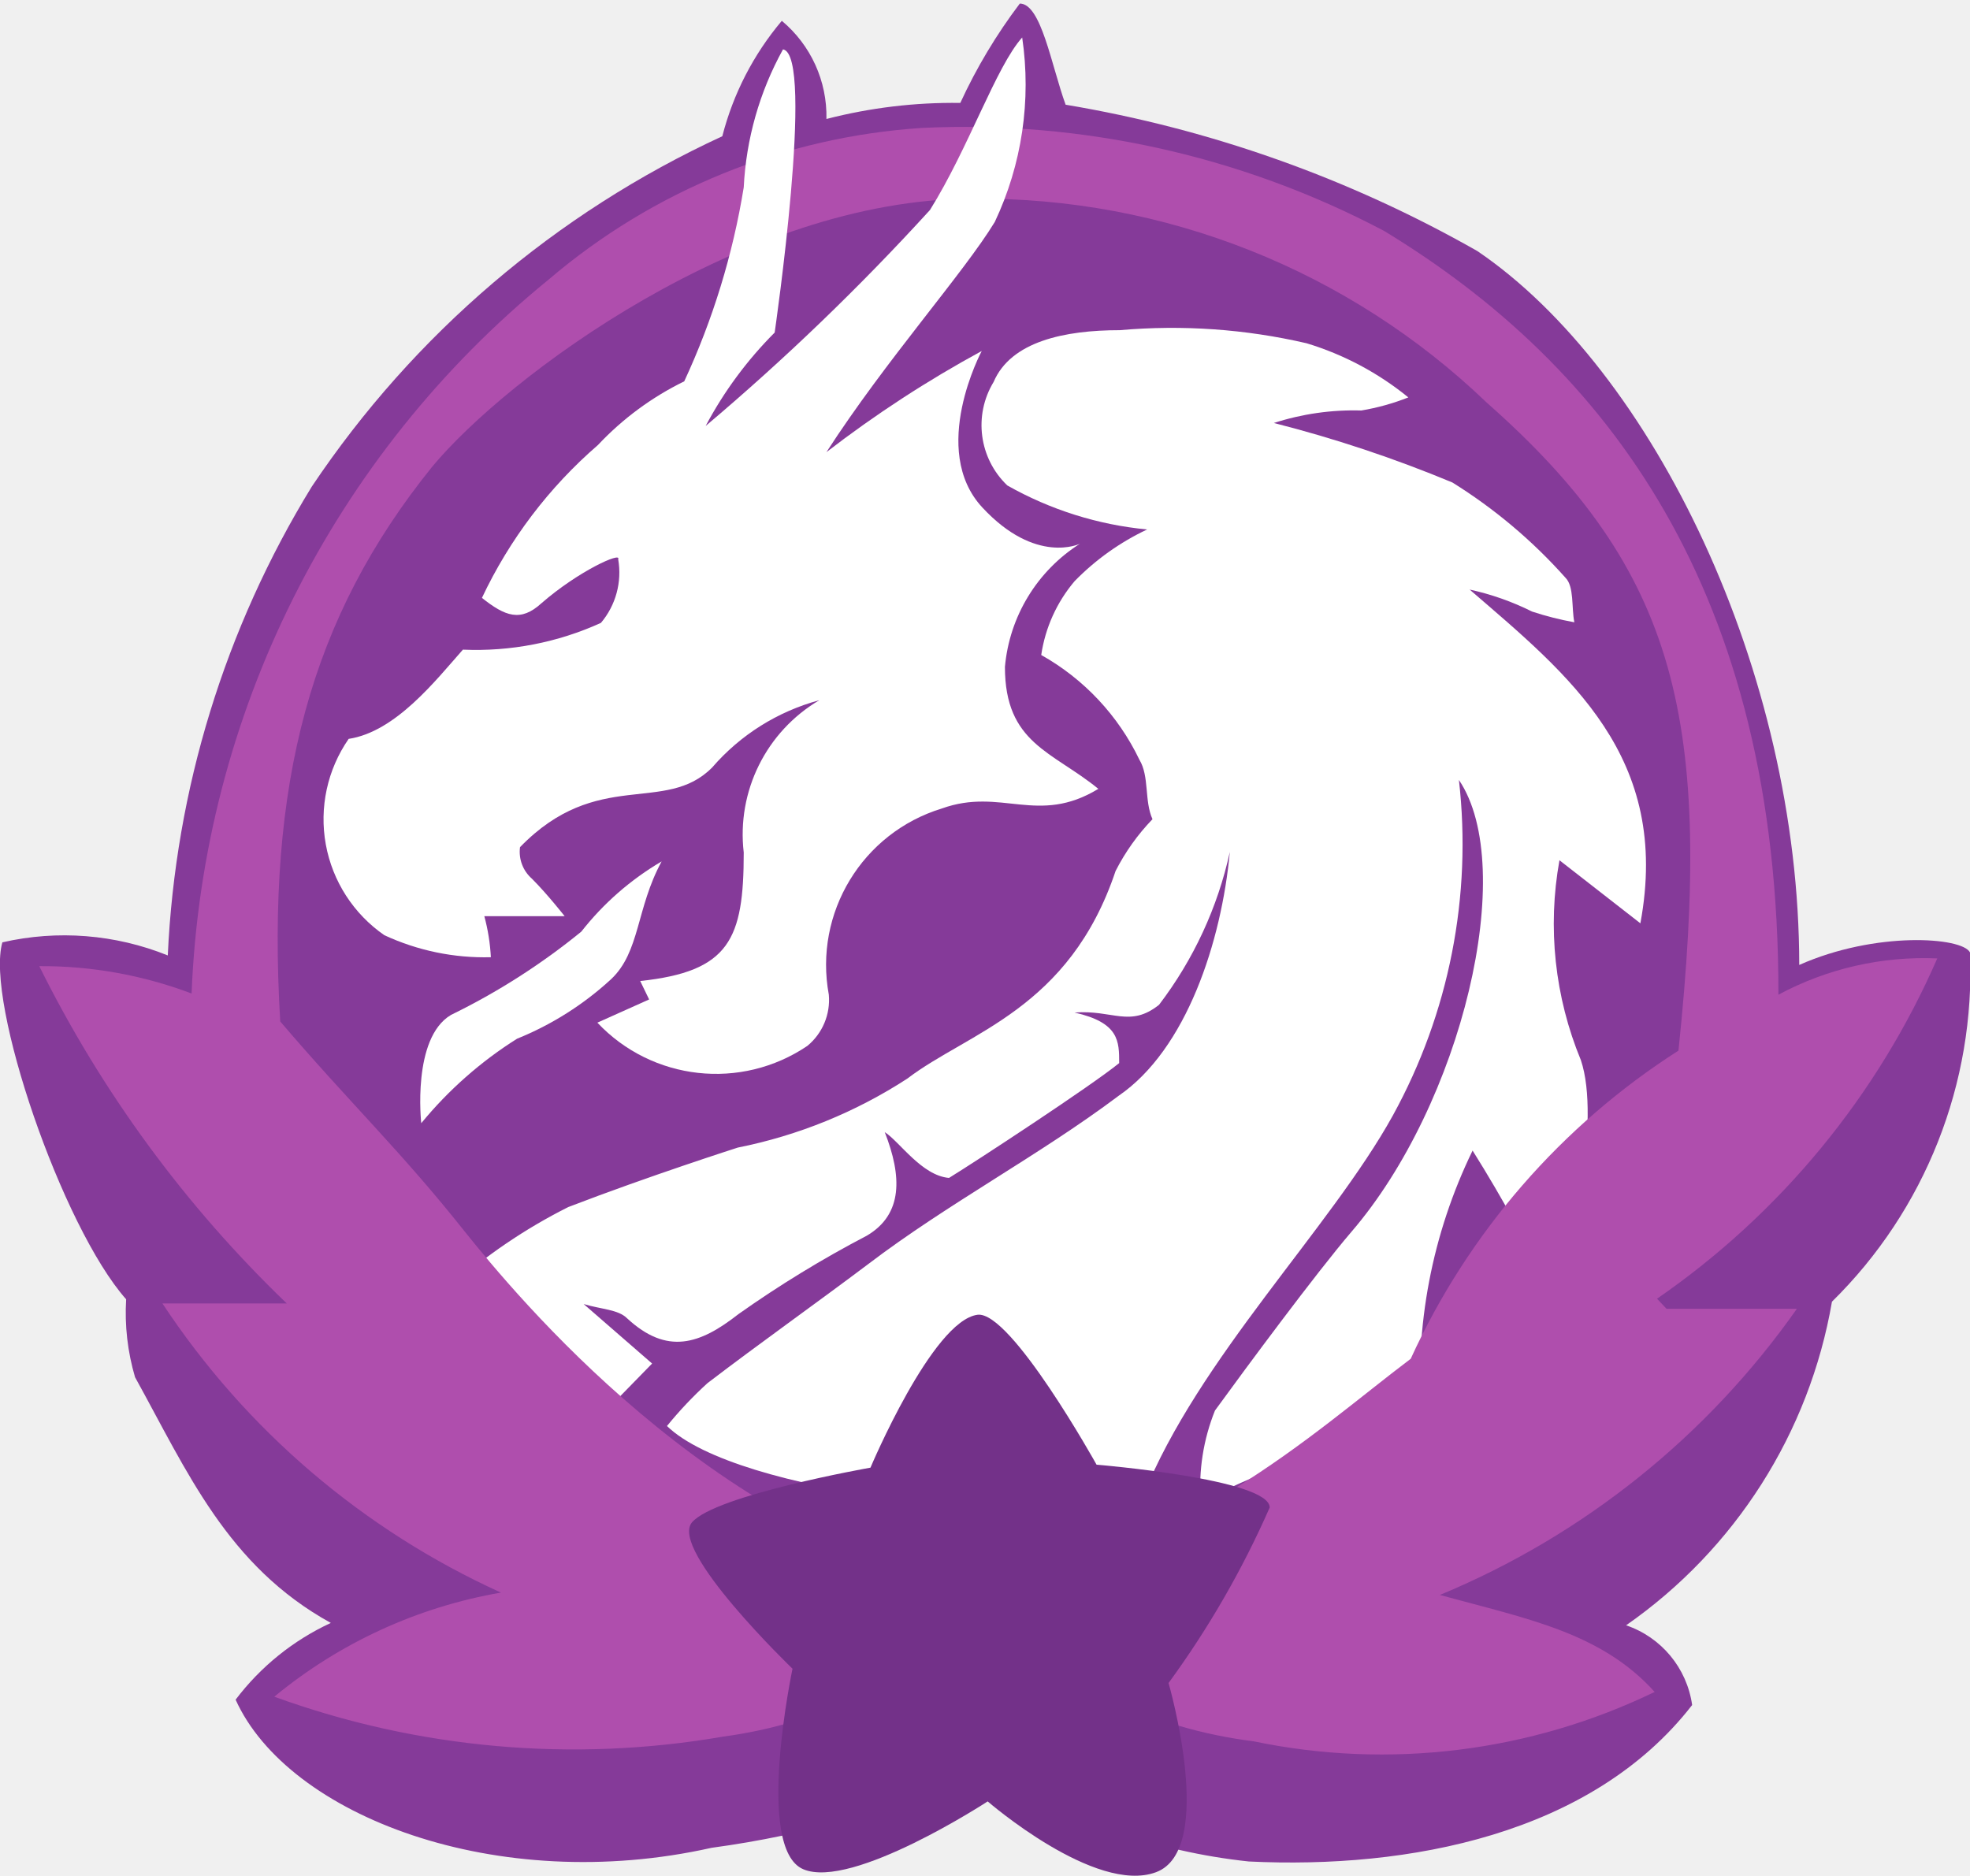
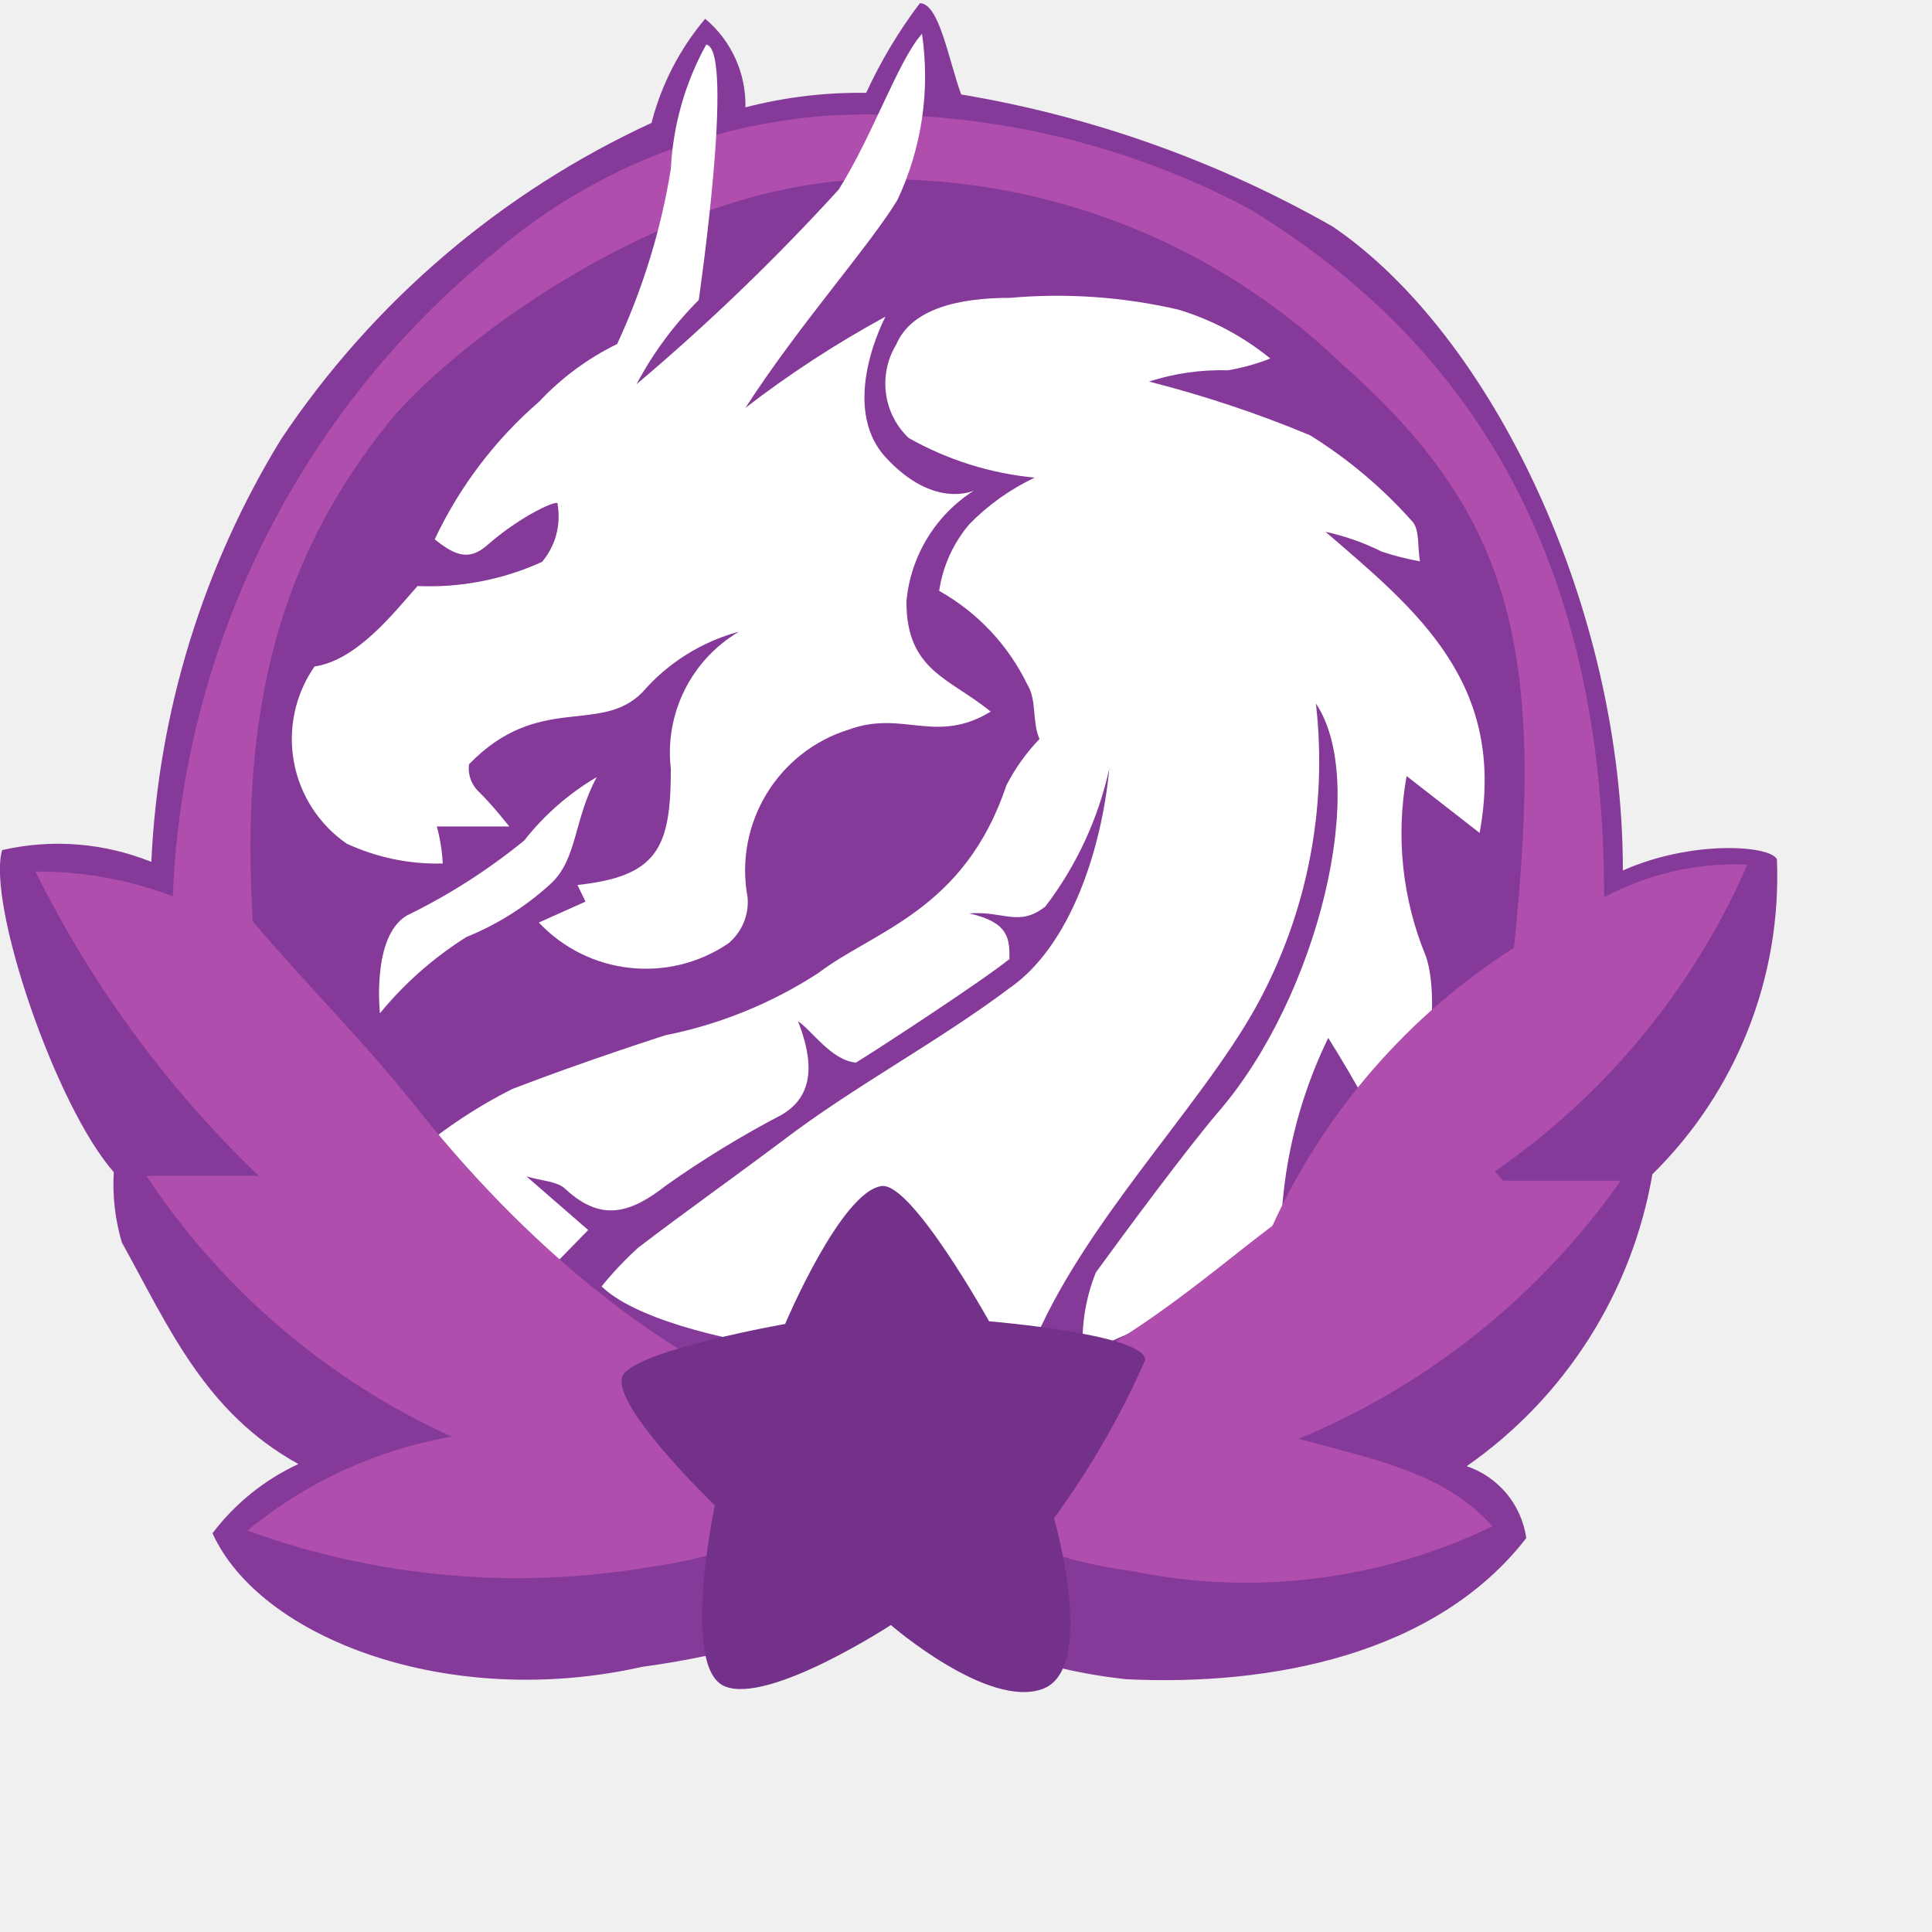
- <svg xmlns="http://www.w3.org/2000/svg" id="Emblem-Purple" viewBox="0 0 33.11 31.53">
+ <svg xmlns="http://www.w3.org/2000/svg" id="Emblem-Purple" viewBox="0 0 36 36">
  <defs>
    <style>
      #outer-frame { fill: #853a99; }
      #inner-frame { fill: #af4ead; }
      #star { fill: #733189; }
      .dragon { fill: #fff; }
    </style>
  </defs>
  <path id="outer-frame" d="M6.74,10.41a16.51,16.51,0,0,0-2.42,7.88,4.65,4.65,0,0,0-2.78-.22c-.29,1,1,4.78,2.08,6a3.83,3.83,0,0,0,.15,1.31c.88,1.59,1.55,3.17,3.29,4.13a4.24,4.24,0,0,0-1.6,1.29c.88,1.95,4.39,3.3,8,2.49a16.8,16.8,0,0,0,4.65-1.33,9.91,9.91,0,0,0,4.38,1.56c2.68.13,5.76-.45,7.45-2.63a1.66,1.66,0,0,0-1.11-1.34,8.36,8.36,0,0,0,3.46-5.44,7.78,7.78,0,0,0,2.32-5.87c-.13-.26-1.59-.36-2.87.21,0-4.93-2.46-10-5.41-12a21,21,0,0,0-6.92-2.46c-.24-.66-.41-1.7-.77-1.7a9,9,0,0,0-1,1.67,8.52,8.52,0,0,0-2.25.27,2.09,2.09,0,0,0-.75-1.65,4.89,4.89,0,0,0-1,1.94A16.74,16.74,0,0,0,6.74,10.41Z" transform="translate(-1.5 -2.23)" />
  <path id="dragon-body" class="dragon" d="M20.65,15c.17.28.08.69.22,1a3.62,3.62,0,0,0-.62.87c-.78,2.33-2.48,2.71-3.5,3.49a8.16,8.16,0,0,1-2.85,1.16s-1.5.48-2.85,1a9.2,9.2,0,0,0-2,1.36L11.63,26l.83-.85-1.15-1c.3.09.58.09.73.24.67.62,1.22.44,1.87-.07A18.8,18.8,0,0,1,16.07,23c.61-.36.59-1,.3-1.74.25.16.62.73,1.08.77.44-.27,2.38-1.54,2.86-1.93,0-.37,0-.68-.75-.85.64-.05.93.26,1.42-.13a6.55,6.55,0,0,0,1.19-2.57c-.14,1.51-.73,3.32-1.87,4.1-1.33,1-2.87,1.81-4.21,2.83-.89.67-1.81,1.32-2.7,2a6.64,6.64,0,0,0-.68.72c1.17,1.14,6.17,1.69,8,1.18.93-2.32,3.15-4.5,4.2-6.4a9.47,9.47,0,0,0,1.11-5.64c1,1.48.05,5.44-1.81,7.6-.59.69-1.76,2.27-2.29,3a3.45,3.45,0,0,0-.24,1.53,20.83,20.83,0,0,1,3.71-1.39,8.78,8.78,0,0,1,.86-4.51,23.62,23.62,0,0,1,1.39,2.55c.27-.87.77-3.06.43-4.07a6,6,0,0,1-.36-3.36l1.36,1.06c.52-2.8-1.2-4.17-2.87-5.61a4.47,4.47,0,0,1,1.05.37,5.27,5.27,0,0,0,.71.18c-.05-.25,0-.6-.15-.75a8.69,8.69,0,0,0-1.9-1.6,21.74,21.74,0,0,0-3-1,4.36,4.36,0,0,1,1.47-.21,3.89,3.89,0,0,0,.79-.22A5,5,0,0,0,23.46,8a10,10,0,0,0-3.14-.22c-.93,0-1.83.19-2.12.87a1.4,1.4,0,0,0,.23,1.74,5.91,5.91,0,0,0,2.35.74,4.22,4.22,0,0,0-1.22.87A2.48,2.48,0,0,0,19,13.24,4,4,0,0,1,20.65,15Z" transform="translate(-1.5 -2.23)" />
  <path id="inner-frame" d="M24.76,6.11A15.11,15.11,0,0,0,17,4.38a10.74,10.74,0,0,0-6.28,2.55,16.31,16.31,0,0,0-6,12,7.12,7.12,0,0,0-2.56-.46,20.48,20.48,0,0,0,4.16,5.67H4.23A13.5,13.5,0,0,0,9.92,29a8.17,8.17,0,0,0-3.81,1.75,14.73,14.73,0,0,0,7.55.67A7.68,7.68,0,0,0,18,29.31a8,8,0,0,0,4.57,2.19,10.54,10.54,0,0,0,6.74-.83c-.9-1-2.15-1.23-3.61-1.63a13.79,13.79,0,0,0,6-4.81H29.51l-.16-.17a13.5,13.5,0,0,0,4.71-5.72,5.17,5.17,0,0,0-2.67.61C31.4,12.15,28.5,8.38,24.76,6.11Zm-6.91-.54A12.3,12.3,0,0,1,26.49,9c3.22,2.84,3.8,5.35,3.22,10.89a12.13,12.13,0,0,0-4.5,5.18c-1.67,1.26-3.82,3.32-7.39,3.82C13.46,28,10.17,24,9.31,22.93c-1.07-1.35-1.94-2.17-3.1-3.53-.24-4,.51-6.79,2.55-9.32C10,8.58,14,5.57,17.85,5.57Z" transform="translate(-1.5 -2.23)" />
  <path id="dragon-head" class="dragon" d="M19.65,11.37s-.74.36-1.64-.61S18,8.13,18,8.13a19.61,19.61,0,0,0-2.61,1.7c1-1.55,2.3-3,2.83-3.87a5.41,5.41,0,0,0,.46-3.1c-.44.49-.9,1.86-1.55,2.9a40.08,40.08,0,0,1-3.77,3.63,6.6,6.6,0,0,1,1.16-1.57s.68-4.67.14-4.76A5.34,5.34,0,0,0,14,5.38a12.49,12.49,0,0,1-1,3.26,5,5,0,0,0-1.45,1.07,7.79,7.79,0,0,0-1.95,2.57c.39.31.65.41,1,.09.62-.54,1.35-.87,1.29-.74a1.31,1.31,0,0,1-.29,1.07,5.07,5.07,0,0,1-2.32.45c-.46.52-1.13,1.38-1.92,1.5a2.37,2.37,0,0,0,.6,3.3,4,4,0,0,0,1.79.37,3.3,3.3,0,0,0-.11-.69l1.35,0s-.29-.37-.55-.63a.6.6,0,0,1-.2-.53c1.3-1.34,2.44-.54,3.23-1.34A3.63,3.63,0,0,1,15.27,14,2.62,2.62,0,0,0,14,16.56c0,1.46-.24,2-1.74,2.16l.15.31-.87.39a2.74,2.74,0,0,0,3.53.39,1,1,0,0,0,.36-.86,2.75,2.75,0,0,1,1.9-3.13c1-.36,1.61.29,2.63-.33-.77-.63-1.57-.76-1.57-2.05A2.74,2.74,0,0,1,19.65,11.37Z" transform="translate(-1.5 -2.23)" />
  <path id="dragon-tongue" class="dragon" d="M12.62,16.71a4.8,4.8,0,0,0-1.35,1.18,11.31,11.31,0,0,1-2.19,1.4c-.66.39-.5,1.82-.5,1.82a6.7,6.7,0,0,1,1.61-1.42,5.22,5.22,0,0,0,1.58-1C12.26,18.23,12.19,17.5,12.62,16.71Z" transform="translate(-1.5 -2.23)" />
  <path id="star" class="cls-4" d="M17.93,24.33c.56-.07,2,2.52,2,2.52s2.91.24,2.91.72a15.7,15.7,0,0,1-1.7,2.95s.81,2.8-.21,3.18-2.83-1.19-2.83-1.19S15.82,34,15,33.65s-.18-3.37-.18-3.37-2.08-2-1.69-2.46,3-.92,3-.92S17.17,24.43,17.93,24.33Z" transform="translate(-1.5 -2.23)" />
</svg>
